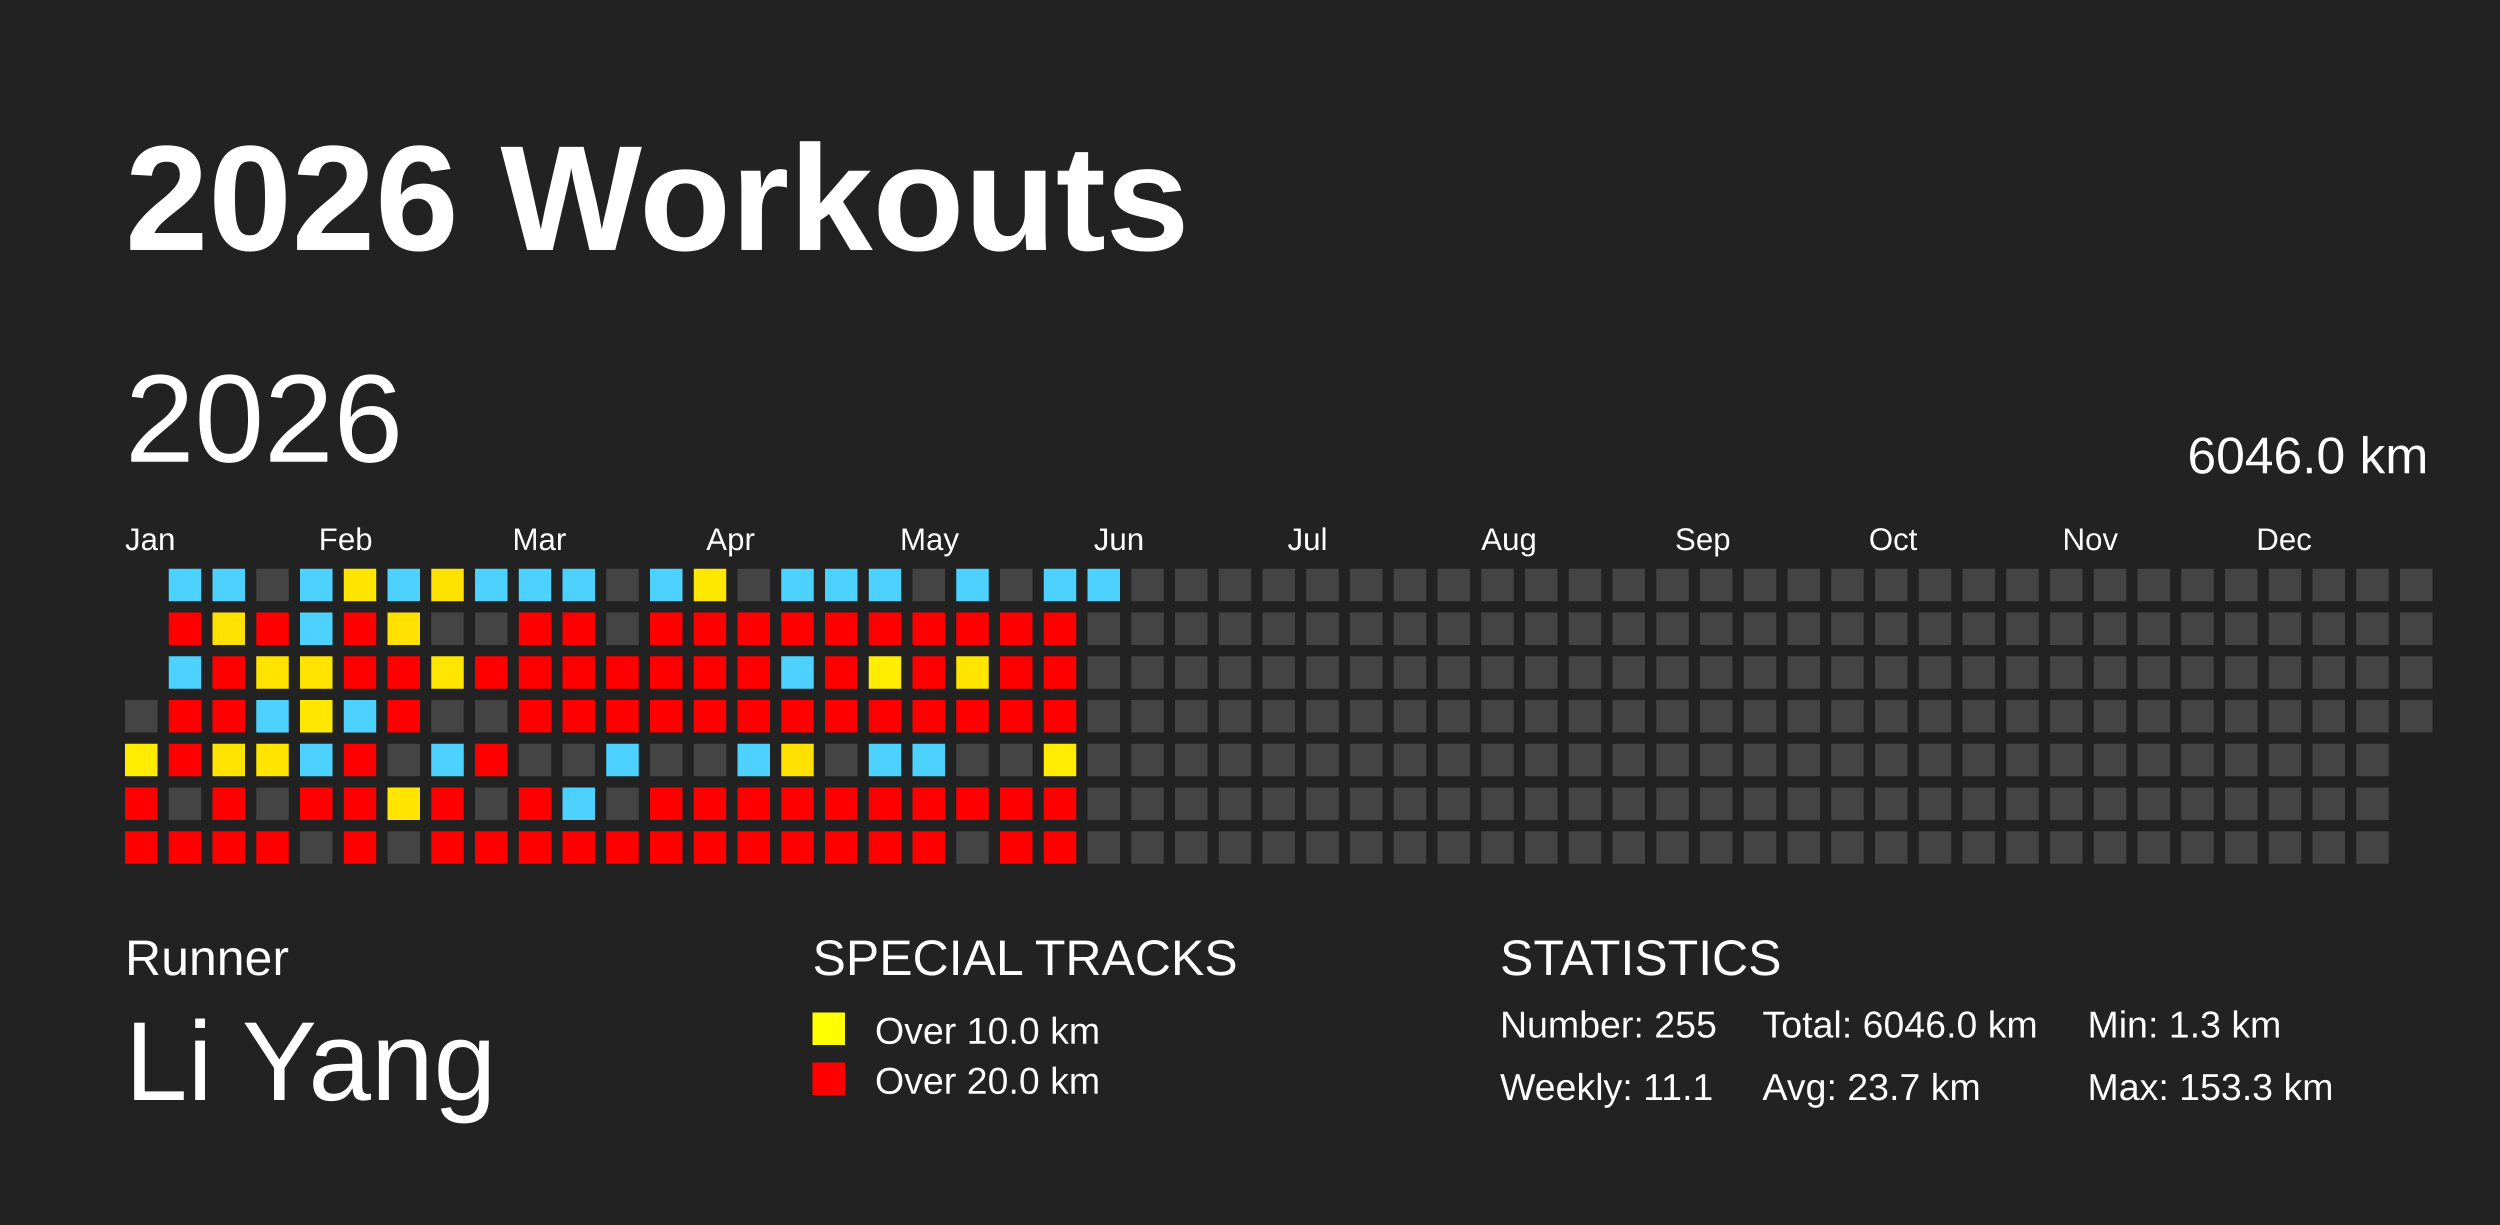
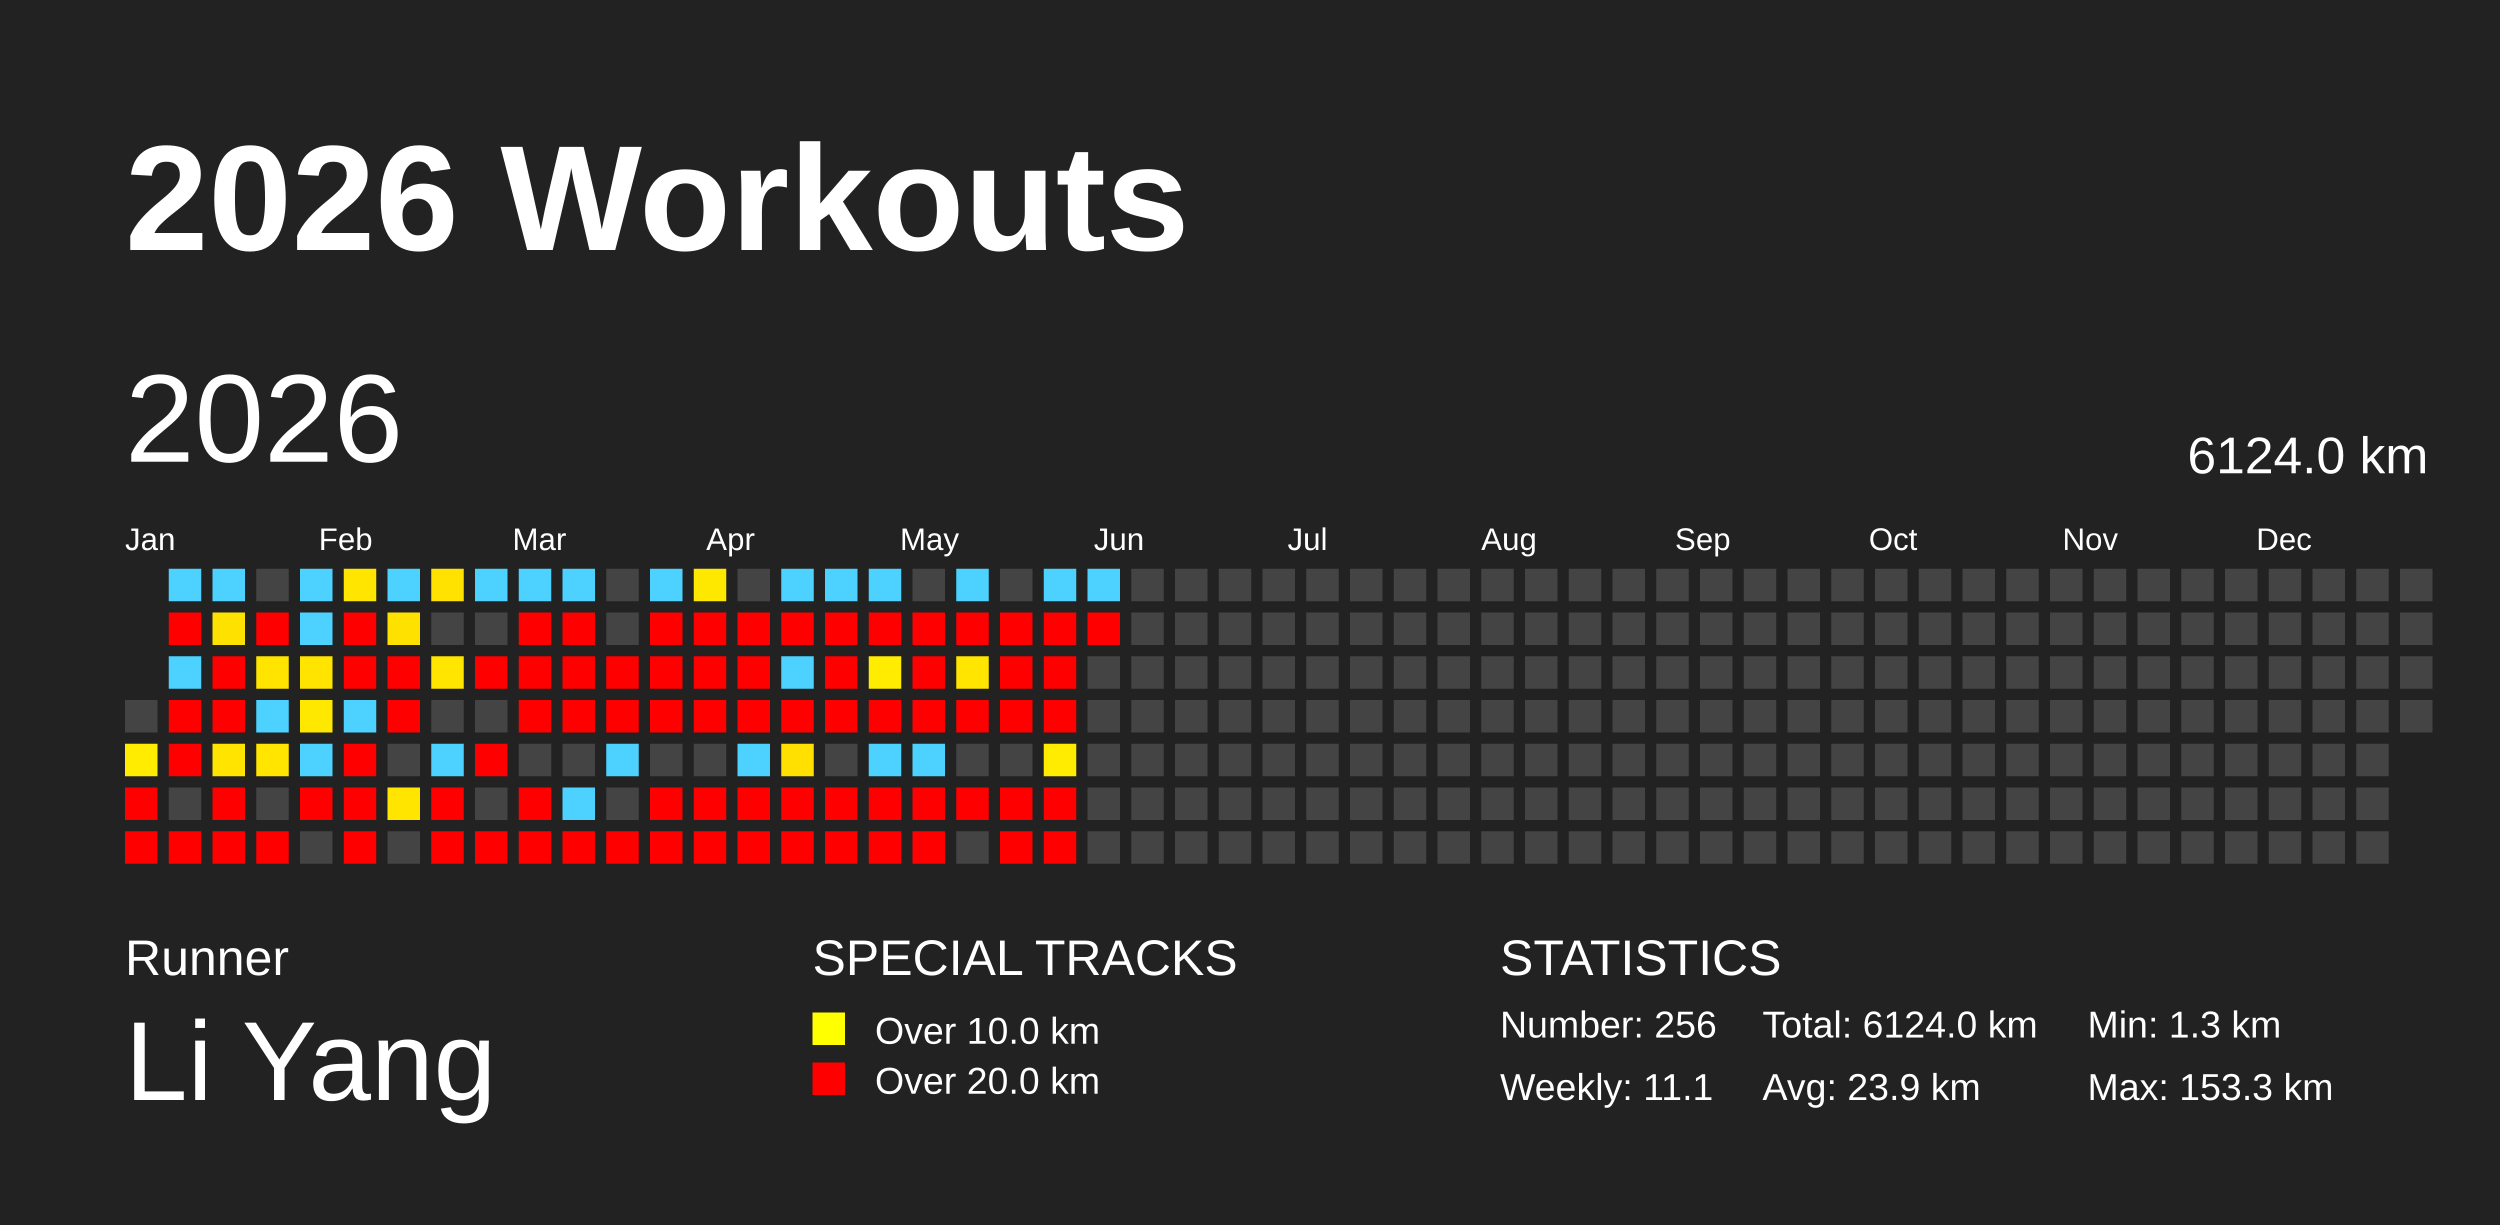
<svg xmlns="http://www.w3.org/2000/svg" baseProfile="full" height="98mm" version="1.1" viewBox="0,0,200,98" width="200mm">
  <defs />
  <rect fill="#222222" height="98" width="200" x="0" y="0" />
  <text fill="#FFFFFF" style="font-size:12px; font-family:Arial; font-weight:bold;" x="10" y="20">2026 Workouts</text>
  <text fill="#FFFFFF" style="font-size:4px; font-family:Arial" x="10" y="78">Runner</text>
  <text fill="#FFFFFF" style="font-size:9px; font-family:Arial" x="10" y="88">Li Yang</text>
  <text fill="#FFFFFF" style="font-size:4px; font-family:Arial" x="65" y="78">SPECIAL TRACKS</text>
  <rect fill="yellow" height="2.6" width="2.6" x="65" y="81" />
  <text fill="#FFFFFF" style="font-size:3px; font-family:Arial" x="70" y="83.5">Over 10.0 km</text>
  <rect fill="red" height="2.6" width="2.6" x="65" y="85" />
  <text fill="#FFFFFF" style="font-size:3px; font-family:Arial" x="70" y="87.5">Over 20.0 km</text>
  <text fill="#FFFFFF" style="font-size:4px; font-family:Arial" x="120" y="78">STATISTICS</text>
-   <text fill="#FFFFFF" style="font-size:3px; font-family:Arial" x="120" y="83">Number: 255</text>
+   <text fill="#FFFFFF" style="font-size:3px; font-family:Arial" x="120" y="83">Number: 256</text>
  <text fill="#FFFFFF" style="font-size:3px; font-family:Arial" x="120" y="88">Weekly: 11.1</text>
-   <text fill="#FFFFFF" style="font-size:3px; font-family:Arial" x="141" y="83">Total: 6046.0 km</text>
-   <text fill="#FFFFFF" style="font-size:3px; font-family:Arial" x="141" y="88">Avg: 23.7 km</text>
+   <text fill="#FFFFFF" style="font-size:3px; font-family:Arial" x="141" y="83">Total: 6124.0 km</text>
+   <text fill="#FFFFFF" style="font-size:3px; font-family:Arial" x="141" y="88">Avg: 23.9 km</text>
  <text fill="#FFFFFF" style="font-size:3px; font-family:Arial" x="167" y="83">Min: 1.3 km</text>
  <text fill="#FFFFFF" style="font-size:3px; font-family:Arial" x="167" y="88">Max: 153.3 km</text>
  <text dominant-baseline="hanging" fill="#FFFFFF" style="font-size:10.0px; font-family:Arial;" x="10" y="30">2026</text>
-   <text dominant-baseline="hanging" fill="#FFFFFF" style="font-size:4.125px; font-family:Arial;" x="175" y="35">6046.0 km</text>
+   <text dominant-baseline="hanging" fill="#FFFFFF" style="font-size:4.125px; font-family:Arial;" x="175" y="35">6124.0 km</text>
  <text fill="#FFFFFF" style="font-size:2.5px; font-family:Arial" x="10.0" y="44">Jan</text>
  <text fill="#FFFFFF" style="font-size:2.5px; font-family:Arial" x="25.5" y="44">Feb</text>
  <text fill="#FFFFFF" style="font-size:2.5px; font-family:Arial" x="41.0" y="44">Mar</text>
  <text fill="#FFFFFF" style="font-size:2.5px; font-family:Arial" x="56.5" y="44">Apr</text>
  <text fill="#FFFFFF" style="font-size:2.5px; font-family:Arial" x="72.0" y="44">May</text>
  <text fill="#FFFFFF" style="font-size:2.5px; font-family:Arial" x="87.5" y="44">Jun</text>
  <text fill="#FFFFFF" style="font-size:2.5px; font-family:Arial" x="103.0" y="44">Jul</text>
  <text fill="#FFFFFF" style="font-size:2.5px; font-family:Arial" x="118.5" y="44">Aug</text>
  <text fill="#FFFFFF" style="font-size:2.5px; font-family:Arial" x="134.0" y="44">Sep</text>
  <text fill="#FFFFFF" style="font-size:2.5px; font-family:Arial" x="149.5" y="44">Oct</text>
  <text fill="#FFFFFF" style="font-size:2.5px; font-family:Arial" x="165.0" y="44">Nov</text>
  <text fill="#FFFFFF" style="font-size:2.5px; font-family:Arial" x="180.5" y="44">Dec</text>
  <rect fill="#444444" height="2.6" width="2.6" x="10.0" y="56.0" />
  <rect fill="#ffec00" height="2.6" width="2.6" x="10.0" y="59.5" />
  <rect fill="red" height="2.6" width="2.6" x="10.0" y="63.0" />
  <rect fill="red" height="2.6" width="2.6" x="10.0" y="66.5" />
  <rect fill="#4dd2ff" height="2.6" width="2.6" x="13.5" y="45.5" />
  <rect fill="red" height="2.6" width="2.6" x="13.5" y="49.0" />
  <rect fill="#4dd2ff" height="2.6" width="2.6" x="13.5" y="52.5" />
  <rect fill="red" height="2.6" width="2.6" x="13.5" y="56.0" />
  <rect fill="red" height="2.6" width="2.6" x="13.5" y="59.5" />
  <rect fill="#444444" height="2.6" width="2.6" x="13.5" y="63.0" />
  <rect fill="red" height="2.6" width="2.6" x="13.5" y="66.5" />
  <rect fill="#4dd2ff" height="2.6" width="2.6" x="17.0" y="45.5" />
  <rect fill="#ffe100" height="2.6" width="2.6" x="17.0" y="49.0" />
  <rect fill="red" height="2.6" width="2.6" x="17.0" y="52.5" />
  <rect fill="red" height="2.6" width="2.6" x="17.0" y="56.0" />
  <rect fill="#ffe400" height="2.6" width="2.6" x="17.0" y="59.5" />
  <rect fill="red" height="2.6" width="2.6" x="17.0" y="63.0" />
  <rect fill="red" height="2.6" width="2.6" x="17.0" y="66.5" />
  <rect fill="#444444" height="2.6" width="2.6" x="20.5" y="45.5" />
  <rect fill="red" height="2.6" width="2.6" x="20.5" y="49.0" />
  <rect fill="#ffe400" height="2.6" width="2.6" x="20.5" y="52.5" />
  <rect fill="#4dd2ff" height="2.6" width="2.6" x="20.5" y="56.0" />
  <rect fill="#ffe500" height="2.6" width="2.6" x="20.5" y="59.5" />
  <rect fill="#444444" height="2.6" width="2.6" x="20.5" y="63.0" />
  <rect fill="red" height="2.6" width="2.6" x="20.5" y="66.5" />
  <rect fill="#4dd2ff" height="2.6" width="2.6" x="24.0" y="45.5" />
  <rect fill="#4dd2ff" height="2.6" width="2.6" x="24.0" y="49.0" />
  <rect fill="#ffe400" height="2.6" width="2.6" x="24.0" y="52.5" />
  <rect fill="#ffe800" height="2.6" width="2.6" x="24.0" y="56.0" />
  <rect fill="#4dd2ff" height="2.6" width="2.6" x="24.0" y="59.5" />
  <rect fill="red" height="2.6" width="2.6" x="24.0" y="63.0" />
  <rect fill="#444444" height="2.6" width="2.6" x="24.0" y="66.5" />
  <rect fill="#ffe500" height="2.6" width="2.6" x="27.5" y="45.5" />
  <rect fill="red" height="2.6" width="2.6" x="27.5" y="49.0" />
  <rect fill="red" height="2.6" width="2.6" x="27.5" y="52.5" />
  <rect fill="#4dd2ff" height="2.6" width="2.6" x="27.5" y="56.0" />
  <rect fill="red" height="2.6" width="2.6" x="27.5" y="59.5" />
  <rect fill="red" height="2.6" width="2.6" x="27.5" y="63.0" />
  <rect fill="red" height="2.6" width="2.6" x="27.5" y="66.5" />
  <rect fill="#4dd2ff" height="2.6" width="2.6" x="31.0" y="45.5" />
  <rect fill="#ffe100" height="2.6" width="2.6" x="31.0" y="49.0" />
  <rect fill="red" height="2.6" width="2.6" x="31.0" y="52.5" />
  <rect fill="red" height="2.6" width="2.6" x="31.0" y="56.0" />
  <rect fill="#444444" height="2.6" width="2.6" x="31.0" y="59.5" />
  <rect fill="#ffe500" height="2.6" width="2.6" x="31.0" y="63.0" />
  <rect fill="#444444" height="2.6" width="2.6" x="31.0" y="66.5" />
  <rect fill="#ffe200" height="2.6" width="2.6" x="34.5" y="45.5" />
  <rect fill="#444444" height="2.6" width="2.6" x="34.5" y="49.0" />
  <rect fill="#ffe500" height="2.6" width="2.6" x="34.5" y="52.5" />
  <rect fill="#444444" height="2.6" width="2.6" x="34.5" y="56.0" />
  <rect fill="#4dd2ff" height="2.6" width="2.6" x="34.5" y="59.5" />
  <rect fill="red" height="2.6" width="2.6" x="34.5" y="63.0" />
  <rect fill="red" height="2.6" width="2.6" x="34.5" y="66.5" />
  <rect fill="#4dd2ff" height="2.6" width="2.6" x="38.0" y="45.5" />
  <rect fill="#444444" height="2.6" width="2.6" x="38.0" y="49.0" />
  <rect fill="red" height="2.6" width="2.6" x="38.0" y="52.5" />
  <rect fill="#444444" height="2.6" width="2.6" x="38.0" y="56.0" />
  <rect fill="red" height="2.6" width="2.6" x="38.0" y="59.5" />
  <rect fill="#444444" height="2.6" width="2.6" x="38.0" y="63.0" />
  <rect fill="red" height="2.6" width="2.6" x="38.0" y="66.5" />
  <rect fill="#4dd2ff" height="2.6" width="2.6" x="41.5" y="45.5" />
  <rect fill="red" height="2.6" width="2.6" x="41.5" y="49.0" />
  <rect fill="red" height="2.6" width="2.6" x="41.5" y="52.5" />
  <rect fill="red" height="2.6" width="2.6" x="41.5" y="56.0" />
  <rect fill="#444444" height="2.6" width="2.6" x="41.5" y="59.5" />
  <rect fill="red" height="2.6" width="2.6" x="41.5" y="63.0" />
  <rect fill="red" height="2.6" width="2.6" x="41.5" y="66.5" />
  <rect fill="#4dd2ff" height="2.6" width="2.6" x="45.0" y="45.5" />
  <rect fill="red" height="2.6" width="2.6" x="45.0" y="49.0" />
  <rect fill="red" height="2.6" width="2.6" x="45.0" y="52.5" />
  <rect fill="red" height="2.6" width="2.6" x="45.0" y="56.0" />
  <rect fill="#444444" height="2.6" width="2.6" x="45.0" y="59.5" />
  <rect fill="#4dd2ff" height="2.6" width="2.6" x="45.0" y="63.0" />
  <rect fill="red" height="2.6" width="2.6" x="45.0" y="66.5" />
  <rect fill="#444444" height="2.6" width="2.6" x="48.5" y="45.5" />
  <rect fill="#444444" height="2.6" width="2.6" x="48.5" y="49.0" />
  <rect fill="red" height="2.6" width="2.6" x="48.5" y="52.5" />
  <rect fill="red" height="2.6" width="2.6" x="48.5" y="56.0" />
  <rect fill="#4dd2ff" height="2.6" width="2.6" x="48.5" y="59.5" />
  <rect fill="#444444" height="2.6" width="2.6" x="48.5" y="63.0" />
  <rect fill="red" height="2.6" width="2.6" x="48.5" y="66.5" />
  <rect fill="#4dd2ff" height="2.6" width="2.6" x="52.0" y="45.5" />
  <rect fill="red" height="2.6" width="2.6" x="52.0" y="49.0" />
  <rect fill="red" height="2.6" width="2.6" x="52.0" y="52.5" />
  <rect fill="red" height="2.6" width="2.6" x="52.0" y="56.0" />
  <rect fill="#444444" height="2.6" width="2.6" x="52.0" y="59.5" />
  <rect fill="red" height="2.6" width="2.6" x="52.0" y="63.0" />
  <rect fill="red" height="2.6" width="2.6" x="52.0" y="66.5" />
  <rect fill="#ffe800" height="2.6" width="2.6" x="55.5" y="45.5" />
  <rect fill="red" height="2.6" width="2.6" x="55.5" y="49.0" />
  <rect fill="red" height="2.6" width="2.6" x="55.5" y="52.5" />
  <rect fill="red" height="2.6" width="2.6" x="55.5" y="56.0" />
  <rect fill="#444444" height="2.6" width="2.6" x="55.5" y="59.5" />
  <rect fill="red" height="2.6" width="2.6" x="55.5" y="63.0" />
  <rect fill="red" height="2.6" width="2.6" x="55.5" y="66.5" />
  <rect fill="#444444" height="2.6" width="2.6" x="59.0" y="45.5" />
  <rect fill="red" height="2.6" width="2.6" x="59.0" y="49.0" />
  <rect fill="red" height="2.6" width="2.6" x="59.0" y="52.5" />
  <rect fill="red" height="2.6" width="2.6" x="59.0" y="56.0" />
  <rect fill="#4dd2ff" height="2.6" width="2.6" x="59.0" y="59.5" />
  <rect fill="red" height="2.6" width="2.6" x="59.0" y="63.0" />
  <rect fill="red" height="2.6" width="2.6" x="59.0" y="66.5" />
  <rect fill="#4dd2ff" height="2.6" width="2.6" x="62.5" y="45.5" />
  <rect fill="red" height="2.6" width="2.6" x="62.5" y="49.0" />
  <rect fill="#4dd2ff" height="2.6" width="2.6" x="62.5" y="52.5" />
  <rect fill="red" height="2.6" width="2.6" x="62.5" y="56.0" />
  <rect fill="#ffe000" height="2.6" width="2.6" x="62.5" y="59.5" />
  <rect fill="red" height="2.6" width="2.6" x="62.5" y="63.0" />
  <rect fill="red" height="2.6" width="2.6" x="62.5" y="66.5" />
  <rect fill="#4dd2ff" height="2.6" width="2.6" x="66.0" y="45.5" />
  <rect fill="red" height="2.6" width="2.6" x="66.0" y="49.0" />
  <rect fill="red" height="2.6" width="2.6" x="66.0" y="52.5" />
  <rect fill="red" height="2.6" width="2.6" x="66.0" y="56.0" />
  <rect fill="#444444" height="2.6" width="2.6" x="66.0" y="59.5" />
  <rect fill="red" height="2.6" width="2.6" x="66.0" y="63.0" />
  <rect fill="red" height="2.6" width="2.6" x="66.0" y="66.5" />
  <rect fill="#4dd2ff" height="2.6" width="2.6" x="69.5" y="45.5" />
  <rect fill="red" height="2.6" width="2.6" x="69.5" y="49.0" />
  <rect fill="#ffec00" height="2.6" width="2.6" x="69.5" y="52.5" />
  <rect fill="red" height="2.6" width="2.6" x="69.5" y="56.0" />
  <rect fill="#4dd2ff" height="2.6" width="2.6" x="69.5" y="59.5" />
  <rect fill="red" height="2.6" width="2.6" x="69.5" y="63.0" />
  <rect fill="red" height="2.6" width="2.6" x="69.5" y="66.5" />
  <rect fill="#444444" height="2.6" width="2.6" x="73.0" y="45.5" />
  <rect fill="red" height="2.6" width="2.6" x="73.0" y="49.0" />
  <rect fill="red" height="2.6" width="2.6" x="73.0" y="52.5" />
  <rect fill="red" height="2.6" width="2.6" x="73.0" y="56.0" />
  <rect fill="#4dd2ff" height="2.6" width="2.6" x="73.0" y="59.5" />
  <rect fill="red" height="2.6" width="2.6" x="73.0" y="63.0" />
  <rect fill="red" height="2.6" width="2.6" x="73.0" y="66.5" />
  <rect fill="#4dd2ff" height="2.6" width="2.6" x="76.5" y="45.5" />
  <rect fill="red" height="2.6" width="2.6" x="76.5" y="49.0" />
  <rect fill="#ffe500" height="2.6" width="2.6" x="76.5" y="52.5" />
  <rect fill="red" height="2.6" width="2.6" x="76.5" y="56.0" />
  <rect fill="#444444" height="2.6" width="2.6" x="76.5" y="59.5" />
  <rect fill="red" height="2.6" width="2.6" x="76.5" y="63.0" />
  <rect fill="#444444" height="2.6" width="2.6" x="76.5" y="66.5" />
  <rect fill="#444444" height="2.6" width="2.6" x="80.0" y="45.5" />
  <rect fill="red" height="2.6" width="2.6" x="80.0" y="49.0" />
  <rect fill="red" height="2.6" width="2.6" x="80.0" y="52.5" />
  <rect fill="red" height="2.6" width="2.6" x="80.0" y="56.0" />
  <rect fill="#444444" height="2.6" width="2.6" x="80.0" y="59.5" />
  <rect fill="red" height="2.6" width="2.6" x="80.0" y="63.0" />
  <rect fill="red" height="2.6" width="2.6" x="80.0" y="66.5" />
  <rect fill="#4dd2ff" height="2.6" width="2.6" x="83.5" y="45.5" />
  <rect fill="red" height="2.6" width="2.6" x="83.5" y="49.0" />
  <rect fill="red" height="2.6" width="2.6" x="83.5" y="52.5" />
  <rect fill="red" height="2.6" width="2.6" x="83.5" y="56.0" />
  <rect fill="#ffec00" height="2.6" width="2.6" x="83.5" y="59.5" />
  <rect fill="red" height="2.6" width="2.6" x="83.5" y="63.0" />
  <rect fill="red" height="2.6" width="2.6" x="83.5" y="66.5" />
  <rect fill="#4dd2ff" height="2.6" width="2.6" x="87.0" y="45.5" />
-   <rect fill="#444444" height="2.6" width="2.6" x="87.0" y="49.0" />
+   <rect fill="red" height="2.6" width="2.6" x="87.0" y="49.0" />
  <rect fill="#444444" height="2.6" width="2.6" x="87.0" y="52.5" />
  <rect fill="#444444" height="2.6" width="2.6" x="87.0" y="56.0" />
  <rect fill="#444444" height="2.6" width="2.6" x="87.0" y="59.5" />
  <rect fill="#444444" height="2.6" width="2.6" x="87.0" y="63.0" />
  <rect fill="#444444" height="2.6" width="2.6" x="87.0" y="66.5" />
  <rect fill="#444444" height="2.6" width="2.6" x="90.5" y="45.5" />
  <rect fill="#444444" height="2.6" width="2.6" x="90.5" y="49.0" />
  <rect fill="#444444" height="2.6" width="2.6" x="90.5" y="52.5" />
  <rect fill="#444444" height="2.6" width="2.6" x="90.5" y="56.0" />
  <rect fill="#444444" height="2.6" width="2.6" x="90.5" y="59.5" />
  <rect fill="#444444" height="2.6" width="2.6" x="90.5" y="63.0" />
  <rect fill="#444444" height="2.6" width="2.6" x="90.5" y="66.5" />
  <rect fill="#444444" height="2.6" width="2.6" x="94.0" y="45.5" />
  <rect fill="#444444" height="2.6" width="2.6" x="94.0" y="49.0" />
  <rect fill="#444444" height="2.6" width="2.6" x="94.0" y="52.5" />
  <rect fill="#444444" height="2.6" width="2.6" x="94.0" y="56.0" />
  <rect fill="#444444" height="2.6" width="2.6" x="94.0" y="59.5" />
  <rect fill="#444444" height="2.6" width="2.6" x="94.0" y="63.0" />
  <rect fill="#444444" height="2.6" width="2.6" x="94.0" y="66.5" />
  <rect fill="#444444" height="2.6" width="2.6" x="97.5" y="45.5" />
  <rect fill="#444444" height="2.6" width="2.6" x="97.5" y="49.0" />
  <rect fill="#444444" height="2.6" width="2.6" x="97.5" y="52.5" />
  <rect fill="#444444" height="2.6" width="2.6" x="97.5" y="56.0" />
  <rect fill="#444444" height="2.6" width="2.6" x="97.5" y="59.5" />
  <rect fill="#444444" height="2.6" width="2.6" x="97.5" y="63.0" />
  <rect fill="#444444" height="2.6" width="2.6" x="97.5" y="66.5" />
  <rect fill="#444444" height="2.6" width="2.6" x="101.0" y="45.5" />
  <rect fill="#444444" height="2.6" width="2.6" x="101.0" y="49.0" />
  <rect fill="#444444" height="2.6" width="2.6" x="101.0" y="52.5" />
  <rect fill="#444444" height="2.6" width="2.6" x="101.0" y="56.0" />
  <rect fill="#444444" height="2.6" width="2.6" x="101.0" y="59.5" />
  <rect fill="#444444" height="2.6" width="2.6" x="101.0" y="63.0" />
  <rect fill="#444444" height="2.6" width="2.6" x="101.0" y="66.5" />
  <rect fill="#444444" height="2.6" width="2.6" x="104.5" y="45.5" />
  <rect fill="#444444" height="2.6" width="2.6" x="104.5" y="49.0" />
  <rect fill="#444444" height="2.6" width="2.6" x="104.5" y="52.5" />
  <rect fill="#444444" height="2.6" width="2.6" x="104.5" y="56.0" />
  <rect fill="#444444" height="2.6" width="2.6" x="104.5" y="59.5" />
  <rect fill="#444444" height="2.6" width="2.6" x="104.5" y="63.0" />
  <rect fill="#444444" height="2.6" width="2.6" x="104.5" y="66.5" />
  <rect fill="#444444" height="2.6" width="2.6" x="108.0" y="45.5" />
  <rect fill="#444444" height="2.6" width="2.6" x="108.0" y="49.0" />
  <rect fill="#444444" height="2.6" width="2.6" x="108.0" y="52.5" />
  <rect fill="#444444" height="2.6" width="2.6" x="108.0" y="56.0" />
  <rect fill="#444444" height="2.6" width="2.6" x="108.0" y="59.5" />
  <rect fill="#444444" height="2.6" width="2.6" x="108.0" y="63.0" />
  <rect fill="#444444" height="2.6" width="2.6" x="108.0" y="66.5" />
  <rect fill="#444444" height="2.6" width="2.6" x="111.5" y="45.5" />
  <rect fill="#444444" height="2.6" width="2.6" x="111.5" y="49.0" />
  <rect fill="#444444" height="2.6" width="2.6" x="111.5" y="52.5" />
  <rect fill="#444444" height="2.6" width="2.6" x="111.5" y="56.0" />
  <rect fill="#444444" height="2.6" width="2.6" x="111.5" y="59.5" />
  <rect fill="#444444" height="2.6" width="2.6" x="111.5" y="63.0" />
  <rect fill="#444444" height="2.6" width="2.6" x="111.5" y="66.5" />
  <rect fill="#444444" height="2.6" width="2.6" x="115.0" y="45.5" />
  <rect fill="#444444" height="2.6" width="2.6" x="115.0" y="49.0" />
  <rect fill="#444444" height="2.6" width="2.6" x="115.0" y="52.5" />
  <rect fill="#444444" height="2.6" width="2.6" x="115.0" y="56.0" />
  <rect fill="#444444" height="2.6" width="2.6" x="115.0" y="59.5" />
  <rect fill="#444444" height="2.6" width="2.6" x="115.0" y="63.0" />
  <rect fill="#444444" height="2.6" width="2.6" x="115.0" y="66.5" />
  <rect fill="#444444" height="2.6" width="2.6" x="118.5" y="45.5" />
  <rect fill="#444444" height="2.6" width="2.6" x="118.5" y="49.0" />
  <rect fill="#444444" height="2.6" width="2.6" x="118.5" y="52.5" />
  <rect fill="#444444" height="2.6" width="2.6" x="118.5" y="56.0" />
  <rect fill="#444444" height="2.6" width="2.6" x="118.5" y="59.5" />
  <rect fill="#444444" height="2.6" width="2.6" x="118.5" y="63.0" />
  <rect fill="#444444" height="2.6" width="2.6" x="118.5" y="66.5" />
  <rect fill="#444444" height="2.6" width="2.6" x="122.0" y="45.5" />
  <rect fill="#444444" height="2.6" width="2.6" x="122.0" y="49.0" />
  <rect fill="#444444" height="2.6" width="2.6" x="122.0" y="52.5" />
  <rect fill="#444444" height="2.6" width="2.6" x="122.0" y="56.0" />
  <rect fill="#444444" height="2.6" width="2.6" x="122.0" y="59.5" />
  <rect fill="#444444" height="2.6" width="2.6" x="122.0" y="63.0" />
  <rect fill="#444444" height="2.6" width="2.6" x="122.0" y="66.5" />
  <rect fill="#444444" height="2.6" width="2.6" x="125.5" y="45.5" />
  <rect fill="#444444" height="2.6" width="2.6" x="125.5" y="49.0" />
  <rect fill="#444444" height="2.6" width="2.6" x="125.5" y="52.5" />
  <rect fill="#444444" height="2.6" width="2.6" x="125.5" y="56.0" />
  <rect fill="#444444" height="2.6" width="2.6" x="125.5" y="59.5" />
  <rect fill="#444444" height="2.6" width="2.6" x="125.5" y="63.0" />
  <rect fill="#444444" height="2.6" width="2.6" x="125.5" y="66.5" />
  <rect fill="#444444" height="2.6" width="2.6" x="129.0" y="45.5" />
  <rect fill="#444444" height="2.6" width="2.6" x="129.0" y="49.0" />
  <rect fill="#444444" height="2.6" width="2.6" x="129.0" y="52.5" />
  <rect fill="#444444" height="2.6" width="2.6" x="129.0" y="56.0" />
  <rect fill="#444444" height="2.6" width="2.6" x="129.0" y="59.5" />
  <rect fill="#444444" height="2.6" width="2.6" x="129.0" y="63.0" />
  <rect fill="#444444" height="2.6" width="2.6" x="129.0" y="66.5" />
  <rect fill="#444444" height="2.6" width="2.6" x="132.5" y="45.5" />
  <rect fill="#444444" height="2.6" width="2.6" x="132.5" y="49.0" />
  <rect fill="#444444" height="2.6" width="2.6" x="132.5" y="52.5" />
  <rect fill="#444444" height="2.6" width="2.6" x="132.5" y="56.0" />
  <rect fill="#444444" height="2.6" width="2.6" x="132.5" y="59.5" />
  <rect fill="#444444" height="2.6" width="2.6" x="132.5" y="63.0" />
  <rect fill="#444444" height="2.6" width="2.6" x="132.5" y="66.5" />
  <rect fill="#444444" height="2.6" width="2.6" x="136.0" y="45.5" />
  <rect fill="#444444" height="2.6" width="2.6" x="136.0" y="49.0" />
  <rect fill="#444444" height="2.6" width="2.6" x="136.0" y="52.5" />
  <rect fill="#444444" height="2.6" width="2.6" x="136.0" y="56.0" />
  <rect fill="#444444" height="2.6" width="2.6" x="136.0" y="59.5" />
  <rect fill="#444444" height="2.6" width="2.6" x="136.0" y="63.0" />
  <rect fill="#444444" height="2.6" width="2.6" x="136.0" y="66.5" />
  <rect fill="#444444" height="2.6" width="2.6" x="139.5" y="45.5" />
  <rect fill="#444444" height="2.6" width="2.6" x="139.5" y="49.0" />
  <rect fill="#444444" height="2.6" width="2.6" x="139.5" y="52.5" />
  <rect fill="#444444" height="2.6" width="2.6" x="139.5" y="56.0" />
  <rect fill="#444444" height="2.6" width="2.6" x="139.5" y="59.5" />
  <rect fill="#444444" height="2.6" width="2.6" x="139.5" y="63.0" />
  <rect fill="#444444" height="2.6" width="2.6" x="139.5" y="66.5" />
  <rect fill="#444444" height="2.6" width="2.6" x="143.0" y="45.5" />
  <rect fill="#444444" height="2.6" width="2.6" x="143.0" y="49.0" />
  <rect fill="#444444" height="2.6" width="2.6" x="143.0" y="52.5" />
  <rect fill="#444444" height="2.6" width="2.6" x="143.0" y="56.0" />
  <rect fill="#444444" height="2.6" width="2.6" x="143.0" y="59.5" />
  <rect fill="#444444" height="2.6" width="2.6" x="143.0" y="63.0" />
  <rect fill="#444444" height="2.6" width="2.6" x="143.0" y="66.5" />
  <rect fill="#444444" height="2.6" width="2.6" x="146.5" y="45.5" />
  <rect fill="#444444" height="2.6" width="2.6" x="146.5" y="49.0" />
  <rect fill="#444444" height="2.6" width="2.6" x="146.5" y="52.5" />
  <rect fill="#444444" height="2.6" width="2.6" x="146.5" y="56.0" />
  <rect fill="#444444" height="2.6" width="2.6" x="146.5" y="59.5" />
  <rect fill="#444444" height="2.6" width="2.6" x="146.5" y="63.0" />
  <rect fill="#444444" height="2.6" width="2.6" x="146.5" y="66.5" />
  <rect fill="#444444" height="2.6" width="2.6" x="150.0" y="45.5" />
  <rect fill="#444444" height="2.6" width="2.6" x="150.0" y="49.0" />
  <rect fill="#444444" height="2.6" width="2.6" x="150.0" y="52.5" />
  <rect fill="#444444" height="2.6" width="2.6" x="150.0" y="56.0" />
  <rect fill="#444444" height="2.6" width="2.6" x="150.0" y="59.5" />
  <rect fill="#444444" height="2.6" width="2.6" x="150.0" y="63.0" />
  <rect fill="#444444" height="2.6" width="2.6" x="150.0" y="66.5" />
  <rect fill="#444444" height="2.6" width="2.6" x="153.5" y="45.5" />
  <rect fill="#444444" height="2.6" width="2.6" x="153.5" y="49.0" />
  <rect fill="#444444" height="2.6" width="2.6" x="153.5" y="52.5" />
  <rect fill="#444444" height="2.6" width="2.6" x="153.5" y="56.0" />
  <rect fill="#444444" height="2.6" width="2.6" x="153.5" y="59.5" />
  <rect fill="#444444" height="2.6" width="2.6" x="153.5" y="63.0" />
  <rect fill="#444444" height="2.6" width="2.6" x="153.5" y="66.5" />
  <rect fill="#444444" height="2.6" width="2.6" x="157.0" y="45.5" />
  <rect fill="#444444" height="2.6" width="2.6" x="157.0" y="49.0" />
  <rect fill="#444444" height="2.6" width="2.6" x="157.0" y="52.5" />
  <rect fill="#444444" height="2.6" width="2.6" x="157.0" y="56.0" />
  <rect fill="#444444" height="2.6" width="2.6" x="157.0" y="59.5" />
  <rect fill="#444444" height="2.6" width="2.6" x="157.0" y="63.0" />
  <rect fill="#444444" height="2.6" width="2.6" x="157.0" y="66.5" />
  <rect fill="#444444" height="2.6" width="2.6" x="160.5" y="45.5" />
  <rect fill="#444444" height="2.6" width="2.6" x="160.5" y="49.0" />
  <rect fill="#444444" height="2.6" width="2.6" x="160.5" y="52.5" />
  <rect fill="#444444" height="2.6" width="2.6" x="160.5" y="56.0" />
  <rect fill="#444444" height="2.6" width="2.6" x="160.5" y="59.5" />
  <rect fill="#444444" height="2.6" width="2.6" x="160.5" y="63.0" />
  <rect fill="#444444" height="2.6" width="2.6" x="160.5" y="66.5" />
  <rect fill="#444444" height="2.6" width="2.6" x="164.0" y="45.5" />
  <rect fill="#444444" height="2.6" width="2.6" x="164.0" y="49.0" />
  <rect fill="#444444" height="2.6" width="2.6" x="164.0" y="52.5" />
  <rect fill="#444444" height="2.6" width="2.6" x="164.0" y="56.0" />
  <rect fill="#444444" height="2.6" width="2.6" x="164.0" y="59.5" />
  <rect fill="#444444" height="2.6" width="2.6" x="164.0" y="63.0" />
  <rect fill="#444444" height="2.6" width="2.6" x="164.0" y="66.5" />
  <rect fill="#444444" height="2.6" width="2.6" x="167.5" y="45.5" />
  <rect fill="#444444" height="2.6" width="2.6" x="167.5" y="49.0" />
  <rect fill="#444444" height="2.6" width="2.6" x="167.5" y="52.5" />
  <rect fill="#444444" height="2.6" width="2.6" x="167.5" y="56.0" />
  <rect fill="#444444" height="2.6" width="2.6" x="167.5" y="59.5" />
  <rect fill="#444444" height="2.6" width="2.6" x="167.5" y="63.0" />
  <rect fill="#444444" height="2.6" width="2.6" x="167.5" y="66.5" />
  <rect fill="#444444" height="2.6" width="2.6" x="171.0" y="45.5" />
  <rect fill="#444444" height="2.6" width="2.6" x="171.0" y="49.0" />
  <rect fill="#444444" height="2.6" width="2.6" x="171.0" y="52.5" />
  <rect fill="#444444" height="2.6" width="2.6" x="171.0" y="56.0" />
  <rect fill="#444444" height="2.6" width="2.6" x="171.0" y="59.5" />
  <rect fill="#444444" height="2.6" width="2.6" x="171.0" y="63.0" />
  <rect fill="#444444" height="2.6" width="2.6" x="171.0" y="66.5" />
  <rect fill="#444444" height="2.6" width="2.6" x="174.5" y="45.5" />
  <rect fill="#444444" height="2.6" width="2.6" x="174.5" y="49.0" />
  <rect fill="#444444" height="2.6" width="2.6" x="174.5" y="52.5" />
  <rect fill="#444444" height="2.6" width="2.6" x="174.5" y="56.0" />
  <rect fill="#444444" height="2.6" width="2.6" x="174.5" y="59.5" />
  <rect fill="#444444" height="2.6" width="2.6" x="174.5" y="63.0" />
  <rect fill="#444444" height="2.6" width="2.6" x="174.5" y="66.5" />
  <rect fill="#444444" height="2.6" width="2.6" x="178.0" y="45.5" />
  <rect fill="#444444" height="2.6" width="2.6" x="178.0" y="49.0" />
  <rect fill="#444444" height="2.6" width="2.6" x="178.0" y="52.5" />
  <rect fill="#444444" height="2.6" width="2.6" x="178.0" y="56.0" />
  <rect fill="#444444" height="2.6" width="2.6" x="178.0" y="59.5" />
  <rect fill="#444444" height="2.6" width="2.6" x="178.0" y="63.0" />
  <rect fill="#444444" height="2.6" width="2.6" x="178.0" y="66.5" />
  <rect fill="#444444" height="2.6" width="2.6" x="181.5" y="45.5" />
  <rect fill="#444444" height="2.6" width="2.6" x="181.5" y="49.0" />
  <rect fill="#444444" height="2.6" width="2.6" x="181.5" y="52.5" />
  <rect fill="#444444" height="2.6" width="2.6" x="181.5" y="56.0" />
  <rect fill="#444444" height="2.6" width="2.6" x="181.5" y="59.5" />
  <rect fill="#444444" height="2.6" width="2.6" x="181.5" y="63.0" />
  <rect fill="#444444" height="2.6" width="2.6" x="181.5" y="66.5" />
  <rect fill="#444444" height="2.6" width="2.6" x="185.0" y="45.5" />
  <rect fill="#444444" height="2.6" width="2.6" x="185.0" y="49.0" />
  <rect fill="#444444" height="2.6" width="2.6" x="185.0" y="52.5" />
  <rect fill="#444444" height="2.6" width="2.6" x="185.0" y="56.0" />
  <rect fill="#444444" height="2.6" width="2.6" x="185.0" y="59.5" />
  <rect fill="#444444" height="2.6" width="2.6" x="185.0" y="63.0" />
  <rect fill="#444444" height="2.6" width="2.6" x="185.0" y="66.5" />
  <rect fill="#444444" height="2.6" width="2.6" x="188.5" y="45.5" />
  <rect fill="#444444" height="2.6" width="2.6" x="188.5" y="49.0" />
  <rect fill="#444444" height="2.6" width="2.6" x="188.5" y="52.5" />
  <rect fill="#444444" height="2.6" width="2.6" x="188.5" y="56.0" />
  <rect fill="#444444" height="2.6" width="2.6" x="188.5" y="59.5" />
  <rect fill="#444444" height="2.6" width="2.6" x="188.5" y="63.0" />
  <rect fill="#444444" height="2.6" width="2.6" x="188.5" y="66.5" />
  <rect fill="#444444" height="2.6" width="2.6" x="192.0" y="45.5" />
  <rect fill="#444444" height="2.6" width="2.6" x="192.0" y="49.0" />
  <rect fill="#444444" height="2.6" width="2.6" x="192.0" y="52.5" />
  <rect fill="#444444" height="2.6" width="2.6" x="192.0" y="56.0" />
</svg>
